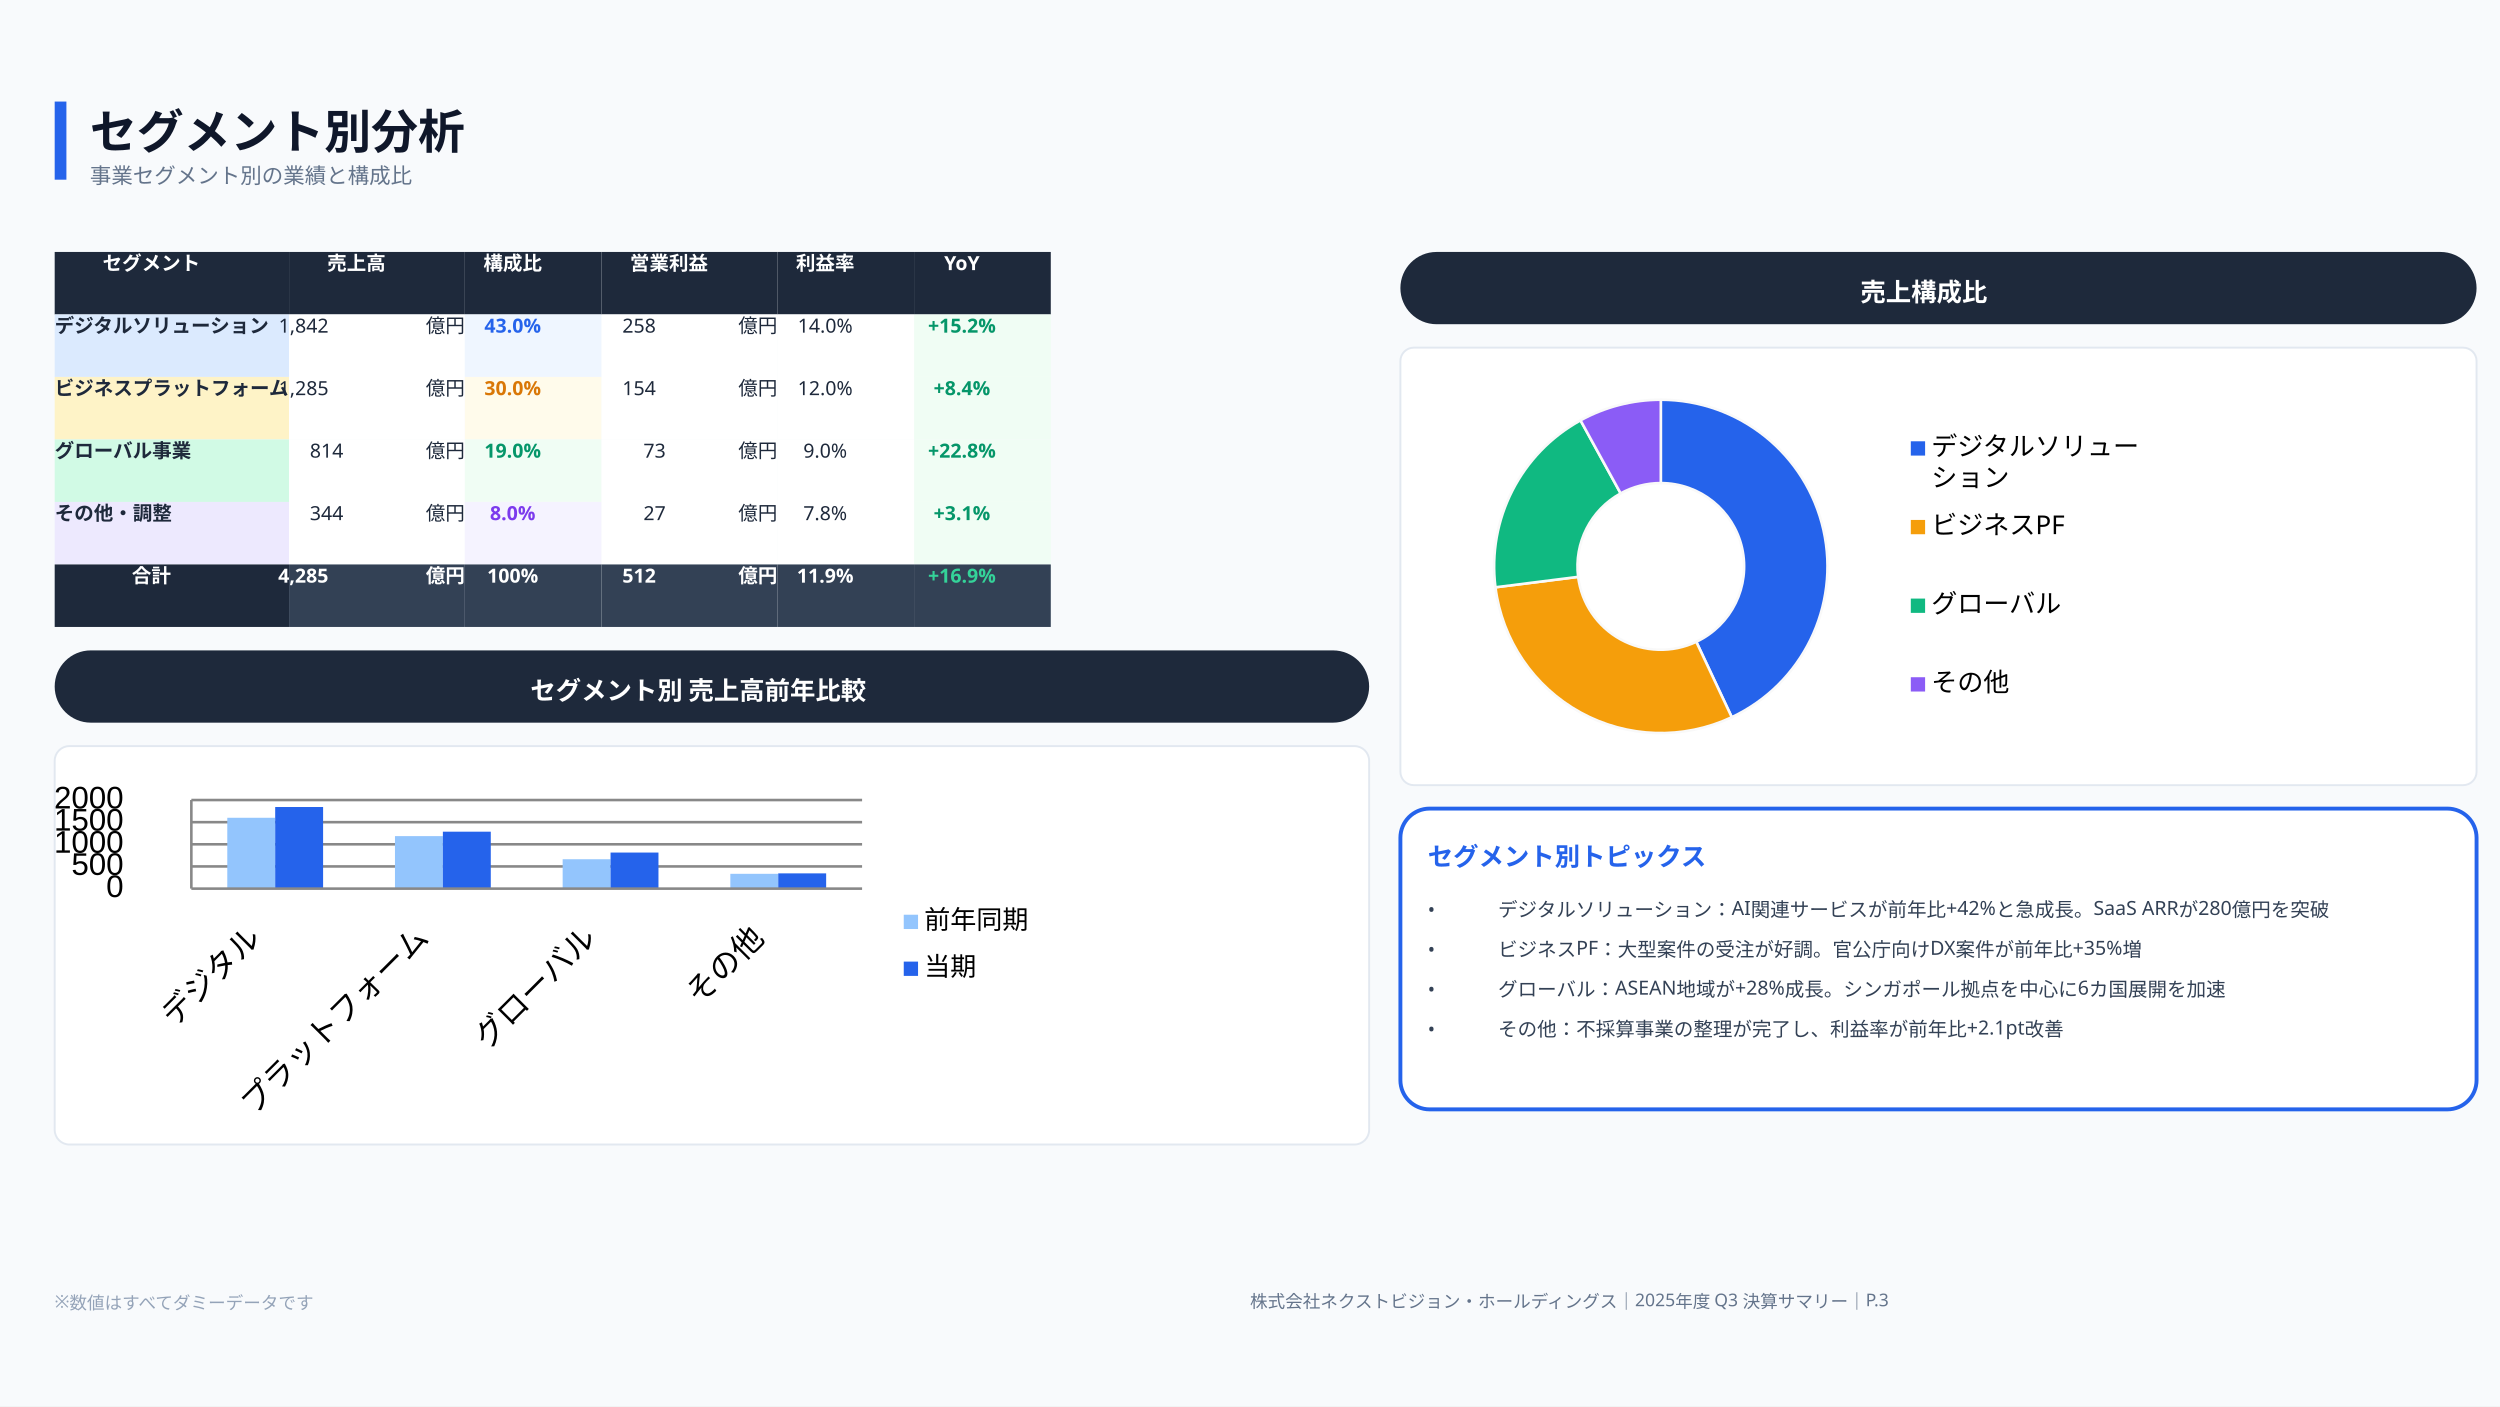
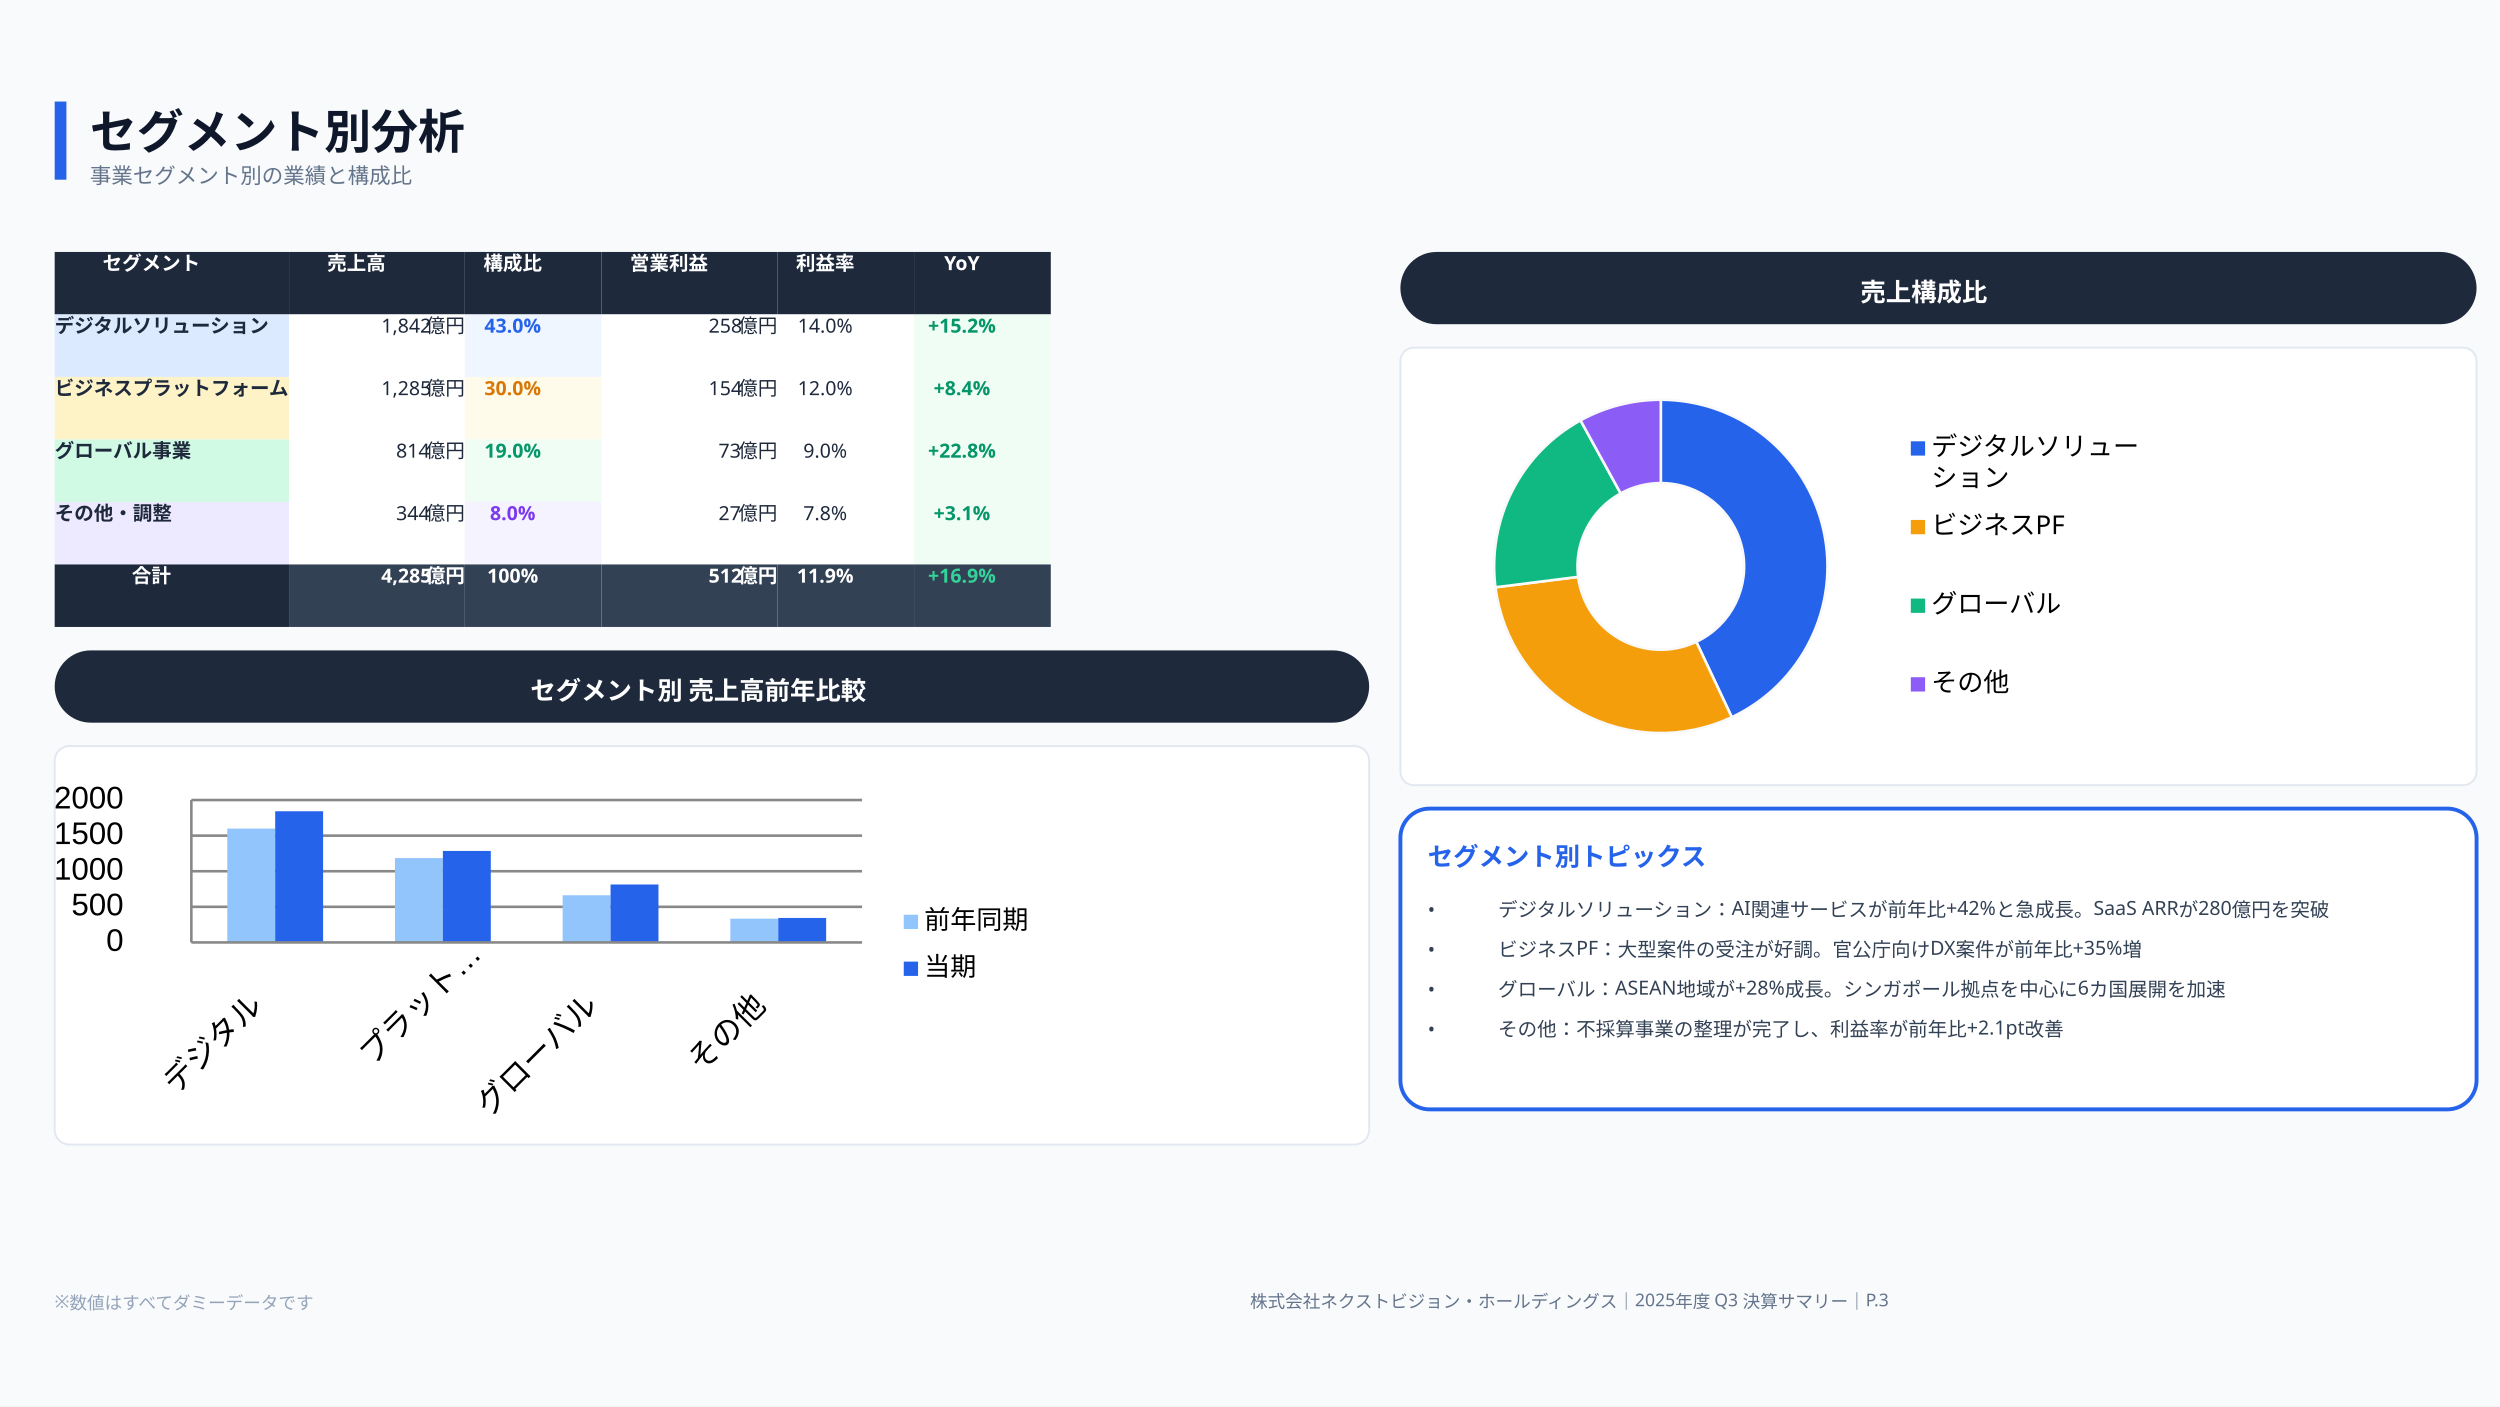
<svg xmlns="http://www.w3.org/2000/svg" viewBox="0 0 1280 720" width="1280" height="720">
  <rect width="1280" height="720" fill="#f8fafc" />
  <g role="img" aria-label="Shape 0" data-pptx-id="258.2" data-pptx-path="0" transform="translate(28, 52)">
    <rect fill="#2563eb" stroke-width="1.333" stroke="none" width="6" height="40" />
  </g>
  <g role="img" aria-label="Text 1" data-pptx-id="258.3" data-pptx-path="1" transform="translate(46, 48)">
    <rect fill="none" stroke-width="1.333" stroke="none" width="1206" height="33" />
    <text x="0" y="28.08" xml:space="preserve">
      <tspan x="0" dy="0" text-anchor="start" font-size="24" font-family="'Noto Sans JP', sans-serif" font-weight="bold" fill="#0f172a">セグメント別分析</tspan>
    </text>
  </g>
  <g role="img" aria-label="Text 2" data-pptx-id="258.4" data-pptx-path="2" transform="translate(46, 81)">
    <rect fill="none" stroke-width="1.333" stroke="none" width="1206" height="15" />
    <text x="0" y="12.87" xml:space="preserve">
      <tspan x="0" dy="0" text-anchor="start" font-size="11" font-family="'Noto Sans JP', sans-serif" fill="#64748b">事業セグメント別の業績と構成比</tspan>
    </text>
  </g>
  <g role="img" aria-label="Table 0" data-pptx-id="258.4" data-pptx-path="3" transform="translate(28, 129)">
    <rect x="0" y="0" width="120" height="32" fill="#1e293b" />
    <g transform="translate(0, 0)">
      <text x="0" y="9.314" xml:space="preserve">
        <tspan x="60" dy="0" text-anchor="middle" font-size="10" font-family="游ゴシック, 'Noto Sans JP', Calibri, Carlito, sans-serif" font-weight="bold" fill="#ffffff">セグメント</tspan>
      </text>
    </g>
    <rect x="120" y="0" width="90" height="32" fill="#1e293b" />
    <g transform="translate(120, 0)">
      <text x="0" y="9.314" xml:space="preserve">
        <tspan x="45" dy="0" text-anchor="middle" font-size="10" font-family="游ゴシック, 'Noto Sans JP', Calibri, Carlito, sans-serif" font-weight="bold" fill="#ffffff">売上高</tspan>
      </text>
    </g>
    <rect x="210" y="0" width="70" height="32" fill="#1e293b" />
    <g transform="translate(210, 0)">
      <text x="0" y="9.314" xml:space="preserve">
        <tspan x="35" dy="0" text-anchor="middle" font-size="10" font-family="游ゴシック, 'Noto Sans JP', Calibri, Carlito, sans-serif" font-weight="bold" fill="#ffffff">構成比</tspan>
      </text>
    </g>
    <rect x="280" y="0" width="90" height="32" fill="#1e293b" />
    <g transform="translate(280, 0)">
      <text x="0" y="9.314" xml:space="preserve">
        <tspan x="45" dy="0" text-anchor="middle" font-size="10" font-family="游ゴシック, 'Noto Sans JP', Calibri, Carlito, sans-serif" font-weight="bold" fill="#ffffff">営業利益</tspan>
      </text>
    </g>
    <rect x="370" y="0" width="70" height="32" fill="#1e293b" />
    <g transform="translate(370, 0)">
      <text x="0" y="9.314" xml:space="preserve">
        <tspan x="35" dy="0" text-anchor="middle" font-size="10" font-family="游ゴシック, 'Noto Sans JP', Calibri, Carlito, sans-serif" font-weight="bold" fill="#ffffff">利益率</tspan>
      </text>
    </g>
    <rect x="440" y="0" width="70" height="32" fill="#1e293b" />
    <g transform="translate(440, 0)">
      <text x="0" y="9.314" xml:space="preserve">
        <tspan x="35" dy="0" text-anchor="middle" font-size="10" font-family="Calibri, Carlito, 游ゴシック, 'Noto Sans JP', sans-serif" font-weight="bold" fill="#ffffff">YoY</tspan>
      </text>
    </g>
    <rect x="0" y="32" width="120" height="32" fill="#dbeafe" />
    <g transform="translate(0, 32)">
      <text x="0" y="9.314" xml:space="preserve">
        <tspan x="0" dy="0" text-anchor="start" font-size="10" font-family="游ゴシック, 'Noto Sans JP', Calibri, Carlito, sans-serif" font-weight="bold" fill="#1e293b">デジタルソリューション</tspan>
      </text>
    </g>
    <rect x="120" y="32" width="90" height="32" fill="#ffffff" />
    <g transform="translate(120, 32)">
      <text x="0" y="9.314" xml:space="preserve">
-         <tspan x="47.231" dy="0" text-anchor="end" font-size="10" font-family="Calibri, Carlito, 游ゴシック, 'Noto Sans JP', sans-serif" fill="#1e293b">1,842</tspan>
+         <tspan x="47.231" dy="0" text-anchor="start" font-size="10" font-family="Calibri, Carlito, 游ゴシック, 'Noto Sans JP', sans-serif" fill="#1e293b">1,842</tspan>
        <tspan x="70" text-anchor="start" font-size="10" font-family="游ゴシック, 'Noto Sans JP', Calibri, Carlito, sans-serif" fill="#1e293b">億円</tspan>
      </text>
    </g>
    <rect x="210" y="32" width="70" height="32" fill="#eff6ff" />
    <g transform="translate(210, 32)">
      <text x="0" y="9.314" xml:space="preserve">
        <tspan x="35" dy="0" text-anchor="middle" font-size="10" font-family="Calibri, Carlito, 游ゴシック, 'Noto Sans JP', sans-serif" font-weight="bold" fill="#2563eb">43.0%</tspan>
      </text>
    </g>
    <rect x="280" y="32" width="90" height="32" fill="#ffffff" />
    <g transform="translate(280, 32)">
      <text x="0" y="9.314" xml:space="preserve">
-         <tspan x="54.795" dy="0" text-anchor="end" font-size="10" font-family="Calibri, Carlito, 游ゴシック, 'Noto Sans JP', sans-serif" fill="#1e293b">258</tspan>
+         <tspan x="54.795" dy="0" text-anchor="start" font-size="10" font-family="Calibri, Carlito, 游ゴシック, 'Noto Sans JP', sans-serif" fill="#1e293b">258</tspan>
        <tspan x="70" text-anchor="start" font-size="10" font-family="游ゴシック, 'Noto Sans JP', Calibri, Carlito, sans-serif" fill="#1e293b">億円</tspan>
      </text>
    </g>
    <rect x="370" y="32" width="70" height="32" fill="#ffffff" />
    <g transform="translate(370, 32)">
      <text x="0" y="9.314" xml:space="preserve">
        <tspan x="35" dy="0" text-anchor="middle" font-size="10" font-family="Calibri, Carlito, 游ゴシック, 'Noto Sans JP', sans-serif" fill="#1e293b">14.0%</tspan>
      </text>
    </g>
    <rect x="440" y="32" width="70" height="32" fill="#f0fdf4" />
    <g transform="translate(440, 32)">
      <text x="0" y="9.314" xml:space="preserve">
        <tspan x="35" dy="0" text-anchor="middle" font-size="10" font-family="Calibri, Carlito, 游ゴシック, 'Noto Sans JP', sans-serif" font-weight="bold" fill="#059669">+15.2%</tspan>
      </text>
    </g>
    <rect x="0" y="64" width="120" height="32" fill="#fef3c7" />
    <g transform="translate(0, 64)">
      <text x="0" y="9.314" xml:space="preserve">
        <tspan x="0" dy="0" text-anchor="start" font-size="10" font-family="游ゴシック, 'Noto Sans JP', Calibri, Carlito, sans-serif" font-weight="bold" fill="#1e293b">ビジネスプラットフォーム</tspan>
      </text>
    </g>
    <rect x="120" y="64" width="90" height="32" fill="#ffffff" />
    <g transform="translate(120, 64)">
      <text x="0" y="9.314" xml:space="preserve">
-         <tspan x="47.231" dy="0" text-anchor="end" font-size="10" font-family="Calibri, Carlito, 游ゴシック, 'Noto Sans JP', sans-serif" fill="#1e293b">1,285</tspan>
+         <tspan x="47.231" dy="0" text-anchor="start" font-size="10" font-family="Calibri, Carlito, 游ゴシック, 'Noto Sans JP', sans-serif" fill="#1e293b">1,285</tspan>
        <tspan x="70" text-anchor="start" font-size="10" font-family="游ゴシック, 'Noto Sans JP', Calibri, Carlito, sans-serif" fill="#1e293b">億円</tspan>
      </text>
    </g>
    <rect x="210" y="64" width="70" height="32" fill="#fffbeb" />
    <g transform="translate(210, 64)">
      <text x="0" y="9.314" xml:space="preserve">
        <tspan x="35" dy="0" text-anchor="middle" font-size="10" font-family="Calibri, Carlito, 游ゴシック, 'Noto Sans JP', sans-serif" font-weight="bold" fill="#d97706">30.0%</tspan>
      </text>
    </g>
    <rect x="280" y="64" width="90" height="32" fill="#ffffff" />
    <g transform="translate(280, 64)">
      <text x="0" y="9.314" xml:space="preserve">
-         <tspan x="54.795" dy="0" text-anchor="end" font-size="10" font-family="Calibri, Carlito, 游ゴシック, 'Noto Sans JP', sans-serif" fill="#1e293b">154</tspan>
+         <tspan x="54.795" dy="0" text-anchor="start" font-size="10" font-family="Calibri, Carlito, 游ゴシック, 'Noto Sans JP', sans-serif" fill="#1e293b">154</tspan>
        <tspan x="70" text-anchor="start" font-size="10" font-family="游ゴシック, 'Noto Sans JP', Calibri, Carlito, sans-serif" fill="#1e293b">億円</tspan>
      </text>
    </g>
    <rect x="370" y="64" width="70" height="32" fill="#ffffff" />
    <g transform="translate(370, 64)">
      <text x="0" y="9.314" xml:space="preserve">
        <tspan x="35" dy="0" text-anchor="middle" font-size="10" font-family="Calibri, Carlito, 游ゴシック, 'Noto Sans JP', sans-serif" fill="#1e293b">12.0%</tspan>
      </text>
    </g>
    <rect x="440" y="64" width="70" height="32" fill="#f0fdf4" />
    <g transform="translate(440, 64)">
      <text x="0" y="9.314" xml:space="preserve">
        <tspan x="35" dy="0" text-anchor="middle" font-size="10" font-family="Calibri, Carlito, 游ゴシック, 'Noto Sans JP', sans-serif" font-weight="bold" fill="#059669">+8.4%</tspan>
      </text>
    </g>
    <rect x="0" y="96" width="120" height="32" fill="#d1fae5" />
    <g transform="translate(0, 96)">
      <text x="0" y="9.314" xml:space="preserve">
        <tspan x="0" dy="0" text-anchor="start" font-size="10" font-family="游ゴシック, 'Noto Sans JP', Calibri, Carlito, sans-serif" font-weight="bold" fill="#1e293b">グローバル事業</tspan>
      </text>
    </g>
    <rect x="120" y="96" width="90" height="32" fill="#ffffff" />
    <g transform="translate(120, 96)">
      <text x="0" y="9.314" xml:space="preserve">
-         <tspan x="54.795" dy="0" text-anchor="end" font-size="10" font-family="Calibri, Carlito, 游ゴシック, 'Noto Sans JP', sans-serif" fill="#1e293b">814</tspan>
+         <tspan x="54.795" dy="0" text-anchor="start" font-size="10" font-family="Calibri, Carlito, 游ゴシック, 'Noto Sans JP', sans-serif" fill="#1e293b">814</tspan>
        <tspan x="70" text-anchor="start" font-size="10" font-family="游ゴシック, 'Noto Sans JP', Calibri, Carlito, sans-serif" fill="#1e293b">億円</tspan>
      </text>
    </g>
    <rect x="210" y="96" width="70" height="32" fill="#f0fdf4" />
    <g transform="translate(210, 96)">
      <text x="0" y="9.314" xml:space="preserve">
        <tspan x="35" dy="0" text-anchor="middle" font-size="10" font-family="Calibri, Carlito, 游ゴシック, 'Noto Sans JP', sans-serif" font-weight="bold" fill="#059669">19.0%</tspan>
      </text>
    </g>
    <rect x="280" y="96" width="90" height="32" fill="#ffffff" />
    <g transform="translate(280, 96)">
      <text x="0" y="9.314" xml:space="preserve">
-         <tspan x="59.863" dy="0" text-anchor="end" font-size="10" font-family="Calibri, Carlito, 游ゴシック, 'Noto Sans JP', sans-serif" fill="#1e293b">73</tspan>
+         <tspan x="59.863" dy="0" text-anchor="start" font-size="10" font-family="Calibri, Carlito, 游ゴシック, 'Noto Sans JP', sans-serif" fill="#1e293b">73</tspan>
        <tspan x="70" text-anchor="start" font-size="10" font-family="游ゴシック, 'Noto Sans JP', Calibri, Carlito, sans-serif" fill="#1e293b">億円</tspan>
      </text>
    </g>
    <rect x="370" y="96" width="70" height="32" fill="#ffffff" />
    <g transform="translate(370, 96)">
      <text x="0" y="9.314" xml:space="preserve">
        <tspan x="35" dy="0" text-anchor="middle" font-size="10" font-family="Calibri, Carlito, 游ゴシック, 'Noto Sans JP', sans-serif" fill="#1e293b">9.0%</tspan>
      </text>
    </g>
    <rect x="440" y="96" width="70" height="32" fill="#f0fdf4" />
    <g transform="translate(440, 96)">
      <text x="0" y="9.314" xml:space="preserve">
        <tspan x="35" dy="0" text-anchor="middle" font-size="10" font-family="Calibri, Carlito, 游ゴシック, 'Noto Sans JP', sans-serif" font-weight="bold" fill="#059669">+22.8%</tspan>
      </text>
    </g>
    <rect x="0" y="128" width="120" height="32" fill="#ede9fe" />
    <g transform="translate(0, 128)">
      <text x="0" y="9.314" xml:space="preserve">
        <tspan x="0" dy="0" text-anchor="start" font-size="10" font-family="游ゴシック, 'Noto Sans JP', Calibri, Carlito, sans-serif" font-weight="bold" fill="#1e293b">その他・調整</tspan>
      </text>
    </g>
    <rect x="120" y="128" width="90" height="32" fill="#ffffff" />
    <g transform="translate(120, 128)">
      <text x="0" y="9.314" xml:space="preserve">
-         <tspan x="54.795" dy="0" text-anchor="end" font-size="10" font-family="Calibri, Carlito, 游ゴシック, 'Noto Sans JP', sans-serif" fill="#1e293b">344</tspan>
+         <tspan x="54.795" dy="0" text-anchor="start" font-size="10" font-family="Calibri, Carlito, 游ゴシック, 'Noto Sans JP', sans-serif" fill="#1e293b">344</tspan>
        <tspan x="70" text-anchor="start" font-size="10" font-family="游ゴシック, 'Noto Sans JP', Calibri, Carlito, sans-serif" fill="#1e293b">億円</tspan>
      </text>
    </g>
    <rect x="210" y="128" width="70" height="32" fill="#f5f3ff" />
    <g transform="translate(210, 128)">
      <text x="0" y="9.314" xml:space="preserve">
        <tspan x="35" dy="0" text-anchor="middle" font-size="10" font-family="Calibri, Carlito, 游ゴシック, 'Noto Sans JP', sans-serif" font-weight="bold" fill="#7c3aed">8.0%</tspan>
      </text>
    </g>
    <rect x="280" y="128" width="90" height="32" fill="#ffffff" />
    <g transform="translate(280, 128)">
      <text x="0" y="9.314" xml:space="preserve">
-         <tspan x="59.863" dy="0" text-anchor="end" font-size="10" font-family="Calibri, Carlito, 游ゴシック, 'Noto Sans JP', sans-serif" fill="#1e293b">27</tspan>
+         <tspan x="59.863" dy="0" text-anchor="start" font-size="10" font-family="Calibri, Carlito, 游ゴシック, 'Noto Sans JP', sans-serif" fill="#1e293b">27</tspan>
        <tspan x="70" text-anchor="start" font-size="10" font-family="游ゴシック, 'Noto Sans JP', Calibri, Carlito, sans-serif" fill="#1e293b">億円</tspan>
      </text>
    </g>
    <rect x="370" y="128" width="70" height="32" fill="#ffffff" />
    <g transform="translate(370, 128)">
      <text x="0" y="9.314" xml:space="preserve">
        <tspan x="35" dy="0" text-anchor="middle" font-size="10" font-family="Calibri, Carlito, 游ゴシック, 'Noto Sans JP', sans-serif" fill="#1e293b">7.8%</tspan>
      </text>
    </g>
    <rect x="440" y="128" width="70" height="32" fill="#f0fdf4" />
    <g transform="translate(440, 128)">
      <text x="0" y="9.314" xml:space="preserve">
        <tspan x="35" dy="0" text-anchor="middle" font-size="10" font-family="Calibri, Carlito, 游ゴシック, 'Noto Sans JP', sans-serif" font-weight="bold" fill="#059669">+3.1%</tspan>
      </text>
    </g>
    <rect x="0" y="160" width="120" height="32" fill="#1e293b" />
    <g transform="translate(0, 160)">
      <text x="0" y="9.314" xml:space="preserve">
        <tspan x="60" dy="0" text-anchor="middle" font-size="10" font-family="游ゴシック, 'Noto Sans JP', Calibri, Carlito, sans-serif" font-weight="bold" fill="#ffffff">合計</tspan>
      </text>
    </g>
    <rect x="120" y="160" width="90" height="32" fill="#334155" />
    <g transform="translate(120, 160)">
      <text x="0" y="9.314" xml:space="preserve">
-         <tspan x="47.148" dy="0" text-anchor="end" font-size="10" font-family="Calibri, Carlito, 游ゴシック, 'Noto Sans JP', sans-serif" font-weight="bold" fill="#ffffff">4,285</tspan>
+         <tspan x="47.148" dy="0" text-anchor="start" font-size="10" font-family="Calibri, Carlito, 游ゴシック, 'Noto Sans JP', sans-serif" font-weight="bold" fill="#ffffff">4,285</tspan>
        <tspan x="70" text-anchor="start" font-size="10" font-family="游ゴシック, 'Noto Sans JP', Calibri, Carlito, sans-serif" font-weight="bold" fill="#ffffff">億円</tspan>
      </text>
    </g>
    <rect x="210" y="160" width="70" height="32" fill="#334155" />
    <g transform="translate(210, 160)">
      <text x="0" y="9.314" xml:space="preserve">
        <tspan x="35" dy="0" text-anchor="middle" font-size="10" font-family="Calibri, Carlito, 游ゴシック, 'Noto Sans JP', sans-serif" font-weight="bold" fill="#ffffff">100%</tspan>
      </text>
    </g>
    <rect x="280" y="160" width="90" height="32" fill="#334155" />
    <g transform="translate(280, 160)">
      <text x="0" y="9.314" xml:space="preserve">
-         <tspan x="54.795" dy="0" text-anchor="end" font-size="10" font-family="Calibri, Carlito, 游ゴシック, 'Noto Sans JP', sans-serif" font-weight="bold" fill="#ffffff">512</tspan>
+         <tspan x="54.795" dy="0" text-anchor="start" font-size="10" font-family="Calibri, Carlito, 游ゴシック, 'Noto Sans JP', sans-serif" font-weight="bold" fill="#ffffff">512</tspan>
        <tspan x="70" text-anchor="start" font-size="10" font-family="游ゴシック, 'Noto Sans JP', Calibri, Carlito, sans-serif" font-weight="bold" fill="#ffffff">億円</tspan>
      </text>
    </g>
    <rect x="370" y="160" width="70" height="32" fill="#334155" />
    <g transform="translate(370, 160)">
      <text x="0" y="9.314" xml:space="preserve">
        <tspan x="35" dy="0" text-anchor="middle" font-size="10" font-family="Calibri, Carlito, 游ゴシック, 'Noto Sans JP', sans-serif" font-weight="bold" fill="#ffffff">11.9%</tspan>
      </text>
    </g>
    <rect x="440" y="160" width="70" height="32" fill="#334155" />
    <g transform="translate(440, 160)">
      <text x="0" y="9.314" xml:space="preserve">
        <tspan x="35" dy="0" text-anchor="middle" font-size="10" font-family="Calibri, Carlito, 游ゴシック, 'Noto Sans JP', sans-serif" font-weight="bold" fill="#34d399">+16.9%</tspan>
      </text>
    </g>
  </g>
  <g role="img" aria-label="Shape 3" data-pptx-id="258.6" data-pptx-path="4" transform="translate(28, 333)">
    <rect fill="#1e293b" stroke-width="1.333" stroke="none" width="673" height="37" rx="18.5" ry="18.5" />
  </g>
  <g role="img" aria-label="Text 4" data-pptx-id="258.7" data-pptx-path="5" transform="translate(38, 343)">
    <rect fill="none" stroke-width="1.333" stroke="none" width="654" height="18" />
    <text x="0" y="15.21" xml:space="preserve">
      <tspan x="327" dy="0" text-anchor="middle" font-size="13" font-family="'Noto Sans JP', sans-serif" font-weight="bold" fill="#ffffff">セグメント別 売上高前年比較</tspan>
    </text>
  </g>
  <g role="img" aria-label="Shape 5" data-pptx-id="258.8" data-pptx-path="6" transform="translate(28, 382)">
    <rect fill="#ffffff" stroke-width="1" stroke="#e2e8f0" width="673" height="204" rx="7.53" ry="7.53" />
  </g>
  <g role="img" aria-label="Chart 0" data-pptx-id="258.9" data-pptx-path="7" transform="translate(40, 394) scale(1, 1) translate(0, 0)">
-     <g transform="translate(57.971, 49.629)">
+     <g transform="translate(57.971, 70.308)">
      <line stroke-width="1.333" stroke="#888888" stroke-linecap="butt" stroke-linejoin="round" fill="none" x1="0" y1="0" x2="343.416" y2="0" />
    </g>
-     <g transform="translate(57.971, 38.287)">
+     <g transform="translate(57.971, 52.073)">
      <line stroke-width="1.333" stroke="#888888" stroke-linecap="butt" stroke-linejoin="round" fill="none" x1="0" y1="0" x2="343.416" y2="0" />
    </g>
-     <g transform="translate(57.971, 26.946)">
+     <g transform="translate(57.971, 33.839)">
      <line stroke-width="1.333" stroke="#888888" stroke-linecap="butt" stroke-linejoin="round" fill="none" x1="0" y1="0" x2="343.416" y2="0" />
    </g>
    <g transform="translate(57.971, 15.604)">
      <line stroke-width="1.333" stroke="#888888" stroke-linecap="butt" stroke-linejoin="round" fill="none" x1="0" y1="0" x2="343.416" y2="0" />
    </g>
-     <g transform="translate(76.368, 24.7)">
-       <rect fill="#93c5fd" stroke="none" width="24.53" height="36.27" />
-     </g>
-     <g transform="translate(100.898, 19.188)">
-       <rect fill="#2563eb" stroke="none" width="24.53" height="41.782" />
-     </g>
-     <g transform="translate(162.222, 34.091)">
-       <rect fill="#93c5fd" stroke="none" width="24.53" height="26.879" />
-     </g>
-     <g transform="translate(186.752, 31.823)">
-       <rect fill="#2563eb" stroke="none" width="24.53" height="29.148" />
-     </g>
-     <g transform="translate(248.076, 45.931)">
-       <rect fill="#93c5fd" stroke="none" width="24.53" height="15.039" />
-     </g>
-     <g transform="translate(272.606, 42.506)">
-       <rect fill="#2563eb" stroke="none" width="24.53" height="18.464" />
-     </g>
-     <g transform="translate(333.93, 53.394)">
-       <rect fill="#93c5fd" stroke="none" width="24.53" height="7.576" />
-     </g>
-     <g transform="translate(358.46, 53.167)">
-       <rect fill="#2563eb" stroke="none" width="24.53" height="7.803" />
+     <g transform="translate(76.368, 30.228)">
+       <rect fill="#93c5fd" stroke="none" width="24.53" height="58.314" />
+     </g>
+     <g transform="translate(100.898, 21.366)">
+       <rect fill="#2563eb" stroke="none" width="24.53" height="67.176" />
+     </g>
+     <g transform="translate(162.222, 45.327)">
+       <rect fill="#93c5fd" stroke="none" width="24.53" height="43.216" />
+     </g>
+     <g transform="translate(186.752, 41.68)">
+       <rect fill="#2563eb" stroke="none" width="24.53" height="46.863" />
+     </g>
+     <g transform="translate(248.076, 64.363)">
+       <rect fill="#93c5fd" stroke="none" width="24.53" height="24.179" />
+     </g>
+     <g transform="translate(272.606, 58.857)">
+       <rect fill="#2563eb" stroke="none" width="24.53" height="29.686" />
+     </g>
+     <g transform="translate(333.93, 76.362)">
+       <rect fill="#93c5fd" stroke="none" width="24.53" height="12.181" />
+     </g>
+     <g transform="translate(358.46, 75.997)">
+       <rect fill="#2563eb" stroke="none" width="24.53" height="12.545" />
    </g>
    <g transform="translate(57.971, 15.604)">
-       <line stroke-width="1.333" stroke="#888888" stroke-linecap="butt" stroke-linejoin="round" fill="none" x1="0" y1="0" x2="0" y2="45.366" />
-     </g>
-     <g transform="translate(57.971, 60.97)">
+       <line stroke-width="1.333" stroke="#888888" stroke-linecap="butt" stroke-linejoin="round" fill="none" x1="0" y1="0" x2="0" y2="72.938" />
+     </g>
+     <g transform="translate(57.971, 88.543)">
      <line stroke-width="1.333" stroke="#888888" stroke-linecap="butt" stroke-linejoin="round" fill="none" x1="0" y1="0" x2="343.416" y2="0" />
    </g>
-     <g transform="translate(0, 49.481)">
+     <g transform="translate(0, 77.053)">
      <rect fill="none" stroke="none" width="44.26" height="26.812" />
      <text x="0" y="15.809" xml:space="preserve">
        <tspan x="44.26" dy="0" text-anchor="end" font-size="16" font-family="Arial, Arimo, 游ゴシック, 'Noto Sans JP', sans-serif" fill="#000000">0</tspan>
      </text>
    </g>
-     <g transform="translate(0, 38.139)">
+     <g transform="translate(0, 58.819)">
      <rect fill="none" stroke="none" width="44.26" height="26.812" />
      <text x="0" y="15.809" xml:space="preserve">
        <tspan x="44.26" dy="0" text-anchor="end" font-size="16" font-family="Arial, Arimo, 游ゴシック, 'Noto Sans JP', sans-serif" fill="#000000">500</tspan>
      </text>
    </g>
-     <g transform="translate(0, 26.798)">
+     <g transform="translate(0, 40.584)">
      <rect fill="none" stroke="none" width="44.26" height="26.812" />
      <text x="0" y="15.809" xml:space="preserve">
        <tspan x="44.26" dy="0" text-anchor="end" font-size="16" font-family="Arial, Arimo, 游ゴシック, 'Noto Sans JP', sans-serif" fill="#000000">1000</tspan>
      </text>
    </g>
-     <g transform="translate(0, 15.456)">
+     <g transform="translate(0, 22.349)">
      <rect fill="none" stroke="none" width="44.26" height="26.812" />
      <text x="0" y="15.809" xml:space="preserve">
        <tspan x="44.26" dy="0" text-anchor="end" font-size="16" font-family="Arial, Arimo, 游ゴシック, 'Noto Sans JP', sans-serif" fill="#000000">1500</tspan>
      </text>
    </g>
    <g transform="translate(0, 4.115)">
      <rect fill="none" stroke="none" width="44.26" height="26.812" />
      <text x="0" y="15.809" xml:space="preserve">
        <tspan x="44.26" dy="0" text-anchor="end" font-size="16" font-family="Arial, Arimo, 游ゴシック, 'Noto Sans JP', sans-serif" fill="#000000">2000</tspan>
      </text>
    </g>
-     <g transform="translate(39.238, 85.426) rotate(-45, 40, 13.406)">
-       <rect fill="none" stroke="none" width="80" height="26.812" />
+     <g transform="translate(42.906, 118.726) rotate(-45, 40, 17.376)">
+       <rect fill="none" stroke="none" width="80" height="34.752" />
      <text x="0" y="15.809" xml:space="preserve">
        <tspan x="80" dy="0" text-anchor="end" font-size="16" font-family="游ゴシック, 'Noto Sans JP', Arial, Arimo, sans-serif" fill="#000000">デジタル</tspan>
      </text>
    </g>
-     <g transform="translate(70.464, 108.053) rotate(-45, 72, 13.406)">
-       <rect fill="none" stroke="none" width="144" height="26.812" />
-       <text x="0" y="15.809" xml:space="preserve">
-         <tspan x="144" dy="0" text-anchor="end" font-size="16" font-family="游ゴシック, 'Noto Sans JP', Arial, Arimo, sans-serif" fill="#000000">プラットフォーム</tspan>
-       </text>
-     </g>
-     <g transform="translate(197.289, 91.082) rotate(-45, 48, 13.406)">
-       <rect fill="none" stroke="none" width="96" height="26.812" />
+     <g transform="translate(126.417, 113.07) rotate(-45, 48, 17.376)">
+       <rect fill="none" stroke="none" width="96" height="34.752" />
+       <text x="0" y="15.809" xml:space="preserve">
+         <tspan x="16" dy="0" text-anchor="start" font-size="16" font-family="游ゴシック, 'Noto Sans JP', Arial, Arimo, sans-serif" fill="#000000">プラット</tspan>
+         <tspan x="80" text-anchor="start" font-size="16" font-family="Arial, Arimo, 游ゴシック, 'Noto Sans JP', sans-serif" fill="#000000">…</tspan>
+       </text>
+     </g>
+     <g transform="translate(200.957, 124.383) rotate(-45, 48, 17.376)">
+       <rect fill="none" stroke="none" width="96" height="34.752" />
      <text x="0" y="15.809" xml:space="preserve">
        <tspan x="96" dy="0" text-anchor="end" font-size="16" font-family="游ゴシック, 'Noto Sans JP', Arial, Arimo, sans-serif" fill="#000000">グローバル</tspan>
      </text>
    </g>
-     <g transform="translate(310.457, 79.769) rotate(-45, 32, 13.406)">
-       <rect fill="none" stroke="none" width="64" height="26.812" />
+     <g transform="translate(314.124, 113.07) rotate(-45, 32, 17.376)">
+       <rect fill="none" stroke="none" width="64" height="34.752" />
      <text x="0" y="15.809" xml:space="preserve">
        <tspan x="64" dy="0" text-anchor="end" font-size="16" font-family="游ゴシック, 'Noto Sans JP', Arial, Arimo, sans-serif" fill="#000000">その他</tspan>
      </text>
    </g>
    <g transform="translate(422.72, 74.34)">
      <rect fill="#93c5fd" stroke="none" width="7.32" height="7.32" />
    </g>
    <g transform="translate(433.2, 69.181)">
      <rect fill="none" stroke="none" width="58.133" height="24.414" />
      <text x="0" y="12.419" xml:space="preserve">
        <tspan x="0" dy="0" text-anchor="start" font-size="13.333" font-family="游ゴシック, 'Noto Sans JP', Calibri, Carlito, sans-serif" fill="#000000">前年同期</tspan>
      </text>
    </g>
    <g transform="translate(422.72, 98.34)">
      <rect fill="#2563eb" stroke="none" width="7.32" height="7.32" />
    </g>
    <g transform="translate(433.2, 93.181)">
      <rect fill="none" stroke="none" width="40" height="24.414" />
      <text x="0" y="12.419" xml:space="preserve">
        <tspan x="0" dy="0" text-anchor="start" font-size="13.333" font-family="游ゴシック, 'Noto Sans JP', Calibri, Carlito, sans-serif" fill="#000000">当期</tspan>
      </text>
    </g>
  </g>
  <g role="img" aria-label="Shape 6" data-pptx-id="258.10" data-pptx-path="8" transform="translate(717, 129)">
    <rect fill="#1e293b" stroke-width="1.333" stroke="none" width="551" height="37" rx="18.5" ry="18.5" />
  </g>
  <g role="img" aria-label="Text 7" data-pptx-id="258.11" data-pptx-path="9" transform="translate(727, 139)">
    <rect fill="none" stroke-width="1.333" stroke="none" width="531" height="18" />
    <text x="0" y="15.21" xml:space="preserve">
      <tspan x="265.5" dy="0" text-anchor="middle" font-size="13" font-family="'Noto Sans JP', sans-serif" font-weight="bold" fill="#ffffff">売上構成比</tspan>
    </text>
  </g>
  <g role="img" aria-label="Shape 8" data-pptx-id="258.12" data-pptx-path="10" transform="translate(717, 178)">
    <rect fill="#ffffff" stroke-width="1" stroke="#e2e8f0" width="551" height="224" rx="6.857" ry="6.857" />
  </g>
  <g role="img" aria-label="Chart 1" data-pptx-id="258.13" data-pptx-path="11" transform="translate(729, 190) scale(1, 1) translate(0, 0)">
    <g transform="translate(36, 14.667)">
      <path fill="#2563eb" stroke-width="1" stroke="#f9f9f9" stroke-linecap="butt" stroke-linejoin="round" d="M 64 0 C 93.967 0 119.922 20.794 126.459 50.039 C 132.996 79.284 118.365 109.15 91.25 121.909 L 77.625 92.954 C 91.182 86.575 98.498 71.642 95.229 57.019 C 91.961 42.397 78.984 32 64 32 Z" transform="scale(1.333333, 1.333333)" />
    </g>
    <g transform="translate(36, 14.667)">
      <path fill="#f59e0b" stroke-width="1" stroke="#f9f9f9" stroke-linecap="butt" stroke-linejoin="round" d="M 91.25 121.909 C 72.713 130.632 51.12 129.953 33.168 120.084 C 15.215 110.214 3.072 92.347 0.505 72.021 L 32.252 68.011 C 33.536 78.173 39.608 87.107 48.584 92.042 C 57.56 96.977 68.356 97.316 77.625 92.954 Z" transform="scale(1.333333, 1.333333)" />
    </g>
    <g transform="translate(36, 14.667)">
      <path fill="#10b981" stroke-width="1" stroke="#f9f9f9" stroke-linecap="butt" stroke-linejoin="round" d="M 0.505 72.021 C -2.786 45.976 10.163 20.563 33.168 7.916 L 48.584 35.958 C 37.081 42.282 30.607 54.988 32.252 68.011 Z" transform="scale(1.333333, 1.333333)" />
    </g>
    <g transform="translate(36, 14.667)">
      <path fill="#8b5cf6" stroke-width="1" stroke="#f9f9f9" stroke-linecap="butt" stroke-linejoin="round" d="M 33.168 7.916 C 42.614 2.723 53.22 0 64 0 L 64 32 C 58.61 32 53.307 33.361 48.584 35.958 Z" transform="scale(1.333333, 1.333333)" />
    </g>
    <g transform="translate(249.333, 35.94)">
      <rect fill="#2563eb" stroke="none" width="7.32" height="7.32" />
    </g>
    <g transform="translate(259.813, 30.781)">
      <rect fill="none" stroke="none" width="111.52" height="24.414" />
      <text x="0" y="12.419" xml:space="preserve">
        <tspan x="0" dy="0" text-anchor="start" font-size="13.333" font-family="游ゴシック, 'Noto Sans JP', Calibri, Carlito, sans-serif" fill="#000000">デジタルソリュー</tspan>
        <tspan x="0" dy="16.00" text-anchor="start" font-size="13.333" font-family="游ゴシック, 'Noto Sans JP', Calibri, Carlito, sans-serif" fill="#000000">ション</tspan>
      </text>
    </g>
    <g transform="translate(249.333, 76.207)">
      <rect fill="#f59e0b" stroke="none" width="7.32" height="7.32" />
    </g>
    <g transform="translate(259.813, 71.047)">
      <rect fill="none" stroke="none" width="79.681" height="24.414" />
      <text x="0" y="12.419" xml:space="preserve">
        <tspan x="0" dy="0" text-anchor="start" font-size="13.333" font-family="游ゴシック, 'Noto Sans JP', Calibri, Carlito, sans-serif" fill="#000000">ビジネス</tspan>
        <tspan x="53.333" text-anchor="start" font-size="13.333" font-family="Calibri, Carlito, 游ゴシック, 'Noto Sans JP', sans-serif" fill="#000000">PF</tspan>
      </text>
    </g>
    <g transform="translate(249.333, 116.473)">
      <rect fill="#10b981" stroke="none" width="7.32" height="7.32" />
    </g>
    <g transform="translate(259.813, 111.314)">
      <rect fill="none" stroke="none" width="80" height="24.414" />
      <text x="0" y="12.419" xml:space="preserve">
        <tspan x="0" dy="0" text-anchor="start" font-size="13.333" font-family="游ゴシック, 'Noto Sans JP', Calibri, Carlito, sans-serif" fill="#000000">グローバル</tspan>
      </text>
    </g>
    <g transform="translate(249.333, 156.74)">
      <rect fill="#8b5cf6" stroke="none" width="7.32" height="7.32" />
    </g>
    <g transform="translate(259.813, 151.581)">
      <rect fill="none" stroke="none" width="53.333" height="24.414" />
      <text x="0" y="12.419" xml:space="preserve">
        <tspan x="0" dy="0" text-anchor="start" font-size="13.333" font-family="游ゴシック, 'Noto Sans JP', Calibri, Carlito, sans-serif" fill="#000000">その他</tspan>
      </text>
    </g>
  </g>
  <g role="img" aria-label="Shape 9" data-pptx-id="258.14" data-pptx-path="12" transform="translate(717, 414)">
    <rect fill="#ffffff" stroke-width="2" stroke="#2563eb" width="551" height="154" rx="14.961" ry="14.961" />
  </g>
  <g role="img" aria-label="Text 10" data-pptx-id="258.15" data-pptx-path="13" transform="translate(731, 428)">
    <rect fill="none" stroke-width="1.333" stroke="none" width="523" height="18" />
    <text x="0" y="15.21" xml:space="preserve">
      <tspan x="0" dy="0" text-anchor="start" font-size="13" font-family="'Noto Sans JP', sans-serif" font-weight="bold" fill="#2563eb">セグメント別トピックス</tspan>
    </text>
  </g>
  <g role="img" aria-label="Text 11" data-pptx-id="258.16" data-pptx-path="14" transform="translate(731, 454)">
    <rect fill="none" stroke-width="1.333" stroke="none" width="523" height="99" />
    <text x="0" y="15.3" xml:space="preserve">
      <tspan x="0" dy="0" text-anchor="start" font-size="10" font-family="'Noto Sans JP', sans-serif" fill="#334155">•</tspan>
      <tspan x="36" text-anchor="start" font-size="10" font-family="'Noto Sans JP', sans-serif" fill="#334155">デジタルソリューション：AI関連サービスが前年比+42%と急成長。SaaS ARRが280億円を突破</tspan>
      <tspan x="0" dy="20.40" text-anchor="start" font-size="10" font-family="'Noto Sans JP', sans-serif" fill="#334155">•</tspan>
      <tspan x="36" text-anchor="start" font-size="10" font-family="'Noto Sans JP', sans-serif" fill="#334155">ビジネスPF：大型案件の受注が好調。官公庁向けDX案件が前年比+35%増</tspan>
      <tspan x="0" dy="20.40" text-anchor="start" font-size="10" font-family="'Noto Sans JP', sans-serif" fill="#334155">•</tspan>
      <tspan x="36" text-anchor="start" font-size="10" font-family="'Noto Sans JP', sans-serif" fill="#334155">グローバル：ASEAN地域が+28%成長。シンガポール拠点を中心に6カ国展開を加速</tspan>
      <tspan x="0" dy="20.40" text-anchor="start" font-size="10" font-family="'Noto Sans JP', sans-serif" fill="#334155">•</tspan>
      <tspan x="36" text-anchor="start" font-size="10" font-family="'Noto Sans JP', sans-serif" fill="#334155">その他：不採算事業の整理が完了し、利益率が前年比+2.1pt改善</tspan>
    </text>
  </g>
  <g role="img" aria-label="Text 12" data-pptx-id="258.17" data-pptx-path="15" transform="translate(28, 659)">
    <rect fill="none" stroke-width="1.333" stroke="none" width="612" height="13" />
    <text x="0" y="10.53" xml:space="preserve">
      <tspan x="0" dy="0" text-anchor="start" font-size="9" font-family="'Noto Sans JP', sans-serif" fill="#94a3b8">※数値はすべてダミーデータです</tspan>
    </text>
  </g>
  <g role="img" aria-label="Text 13" data-pptx-id="258.18" data-pptx-path="16" transform="translate(640, 659)">
    <rect fill="none" stroke-width="1.333" stroke="none" width="612" height="13" />
    <text x="0" y="10.53" xml:space="preserve">
      <tspan x="0" dy="0" text-anchor="start" font-size="9" font-family="'Noto Sans JP', sans-serif" fill="#64748b">株式会社ネクストビジョン・ホールディングス｜2025年度 Q3 決算サマリー｜P.3</tspan>
    </text>
  </g>
</svg>
